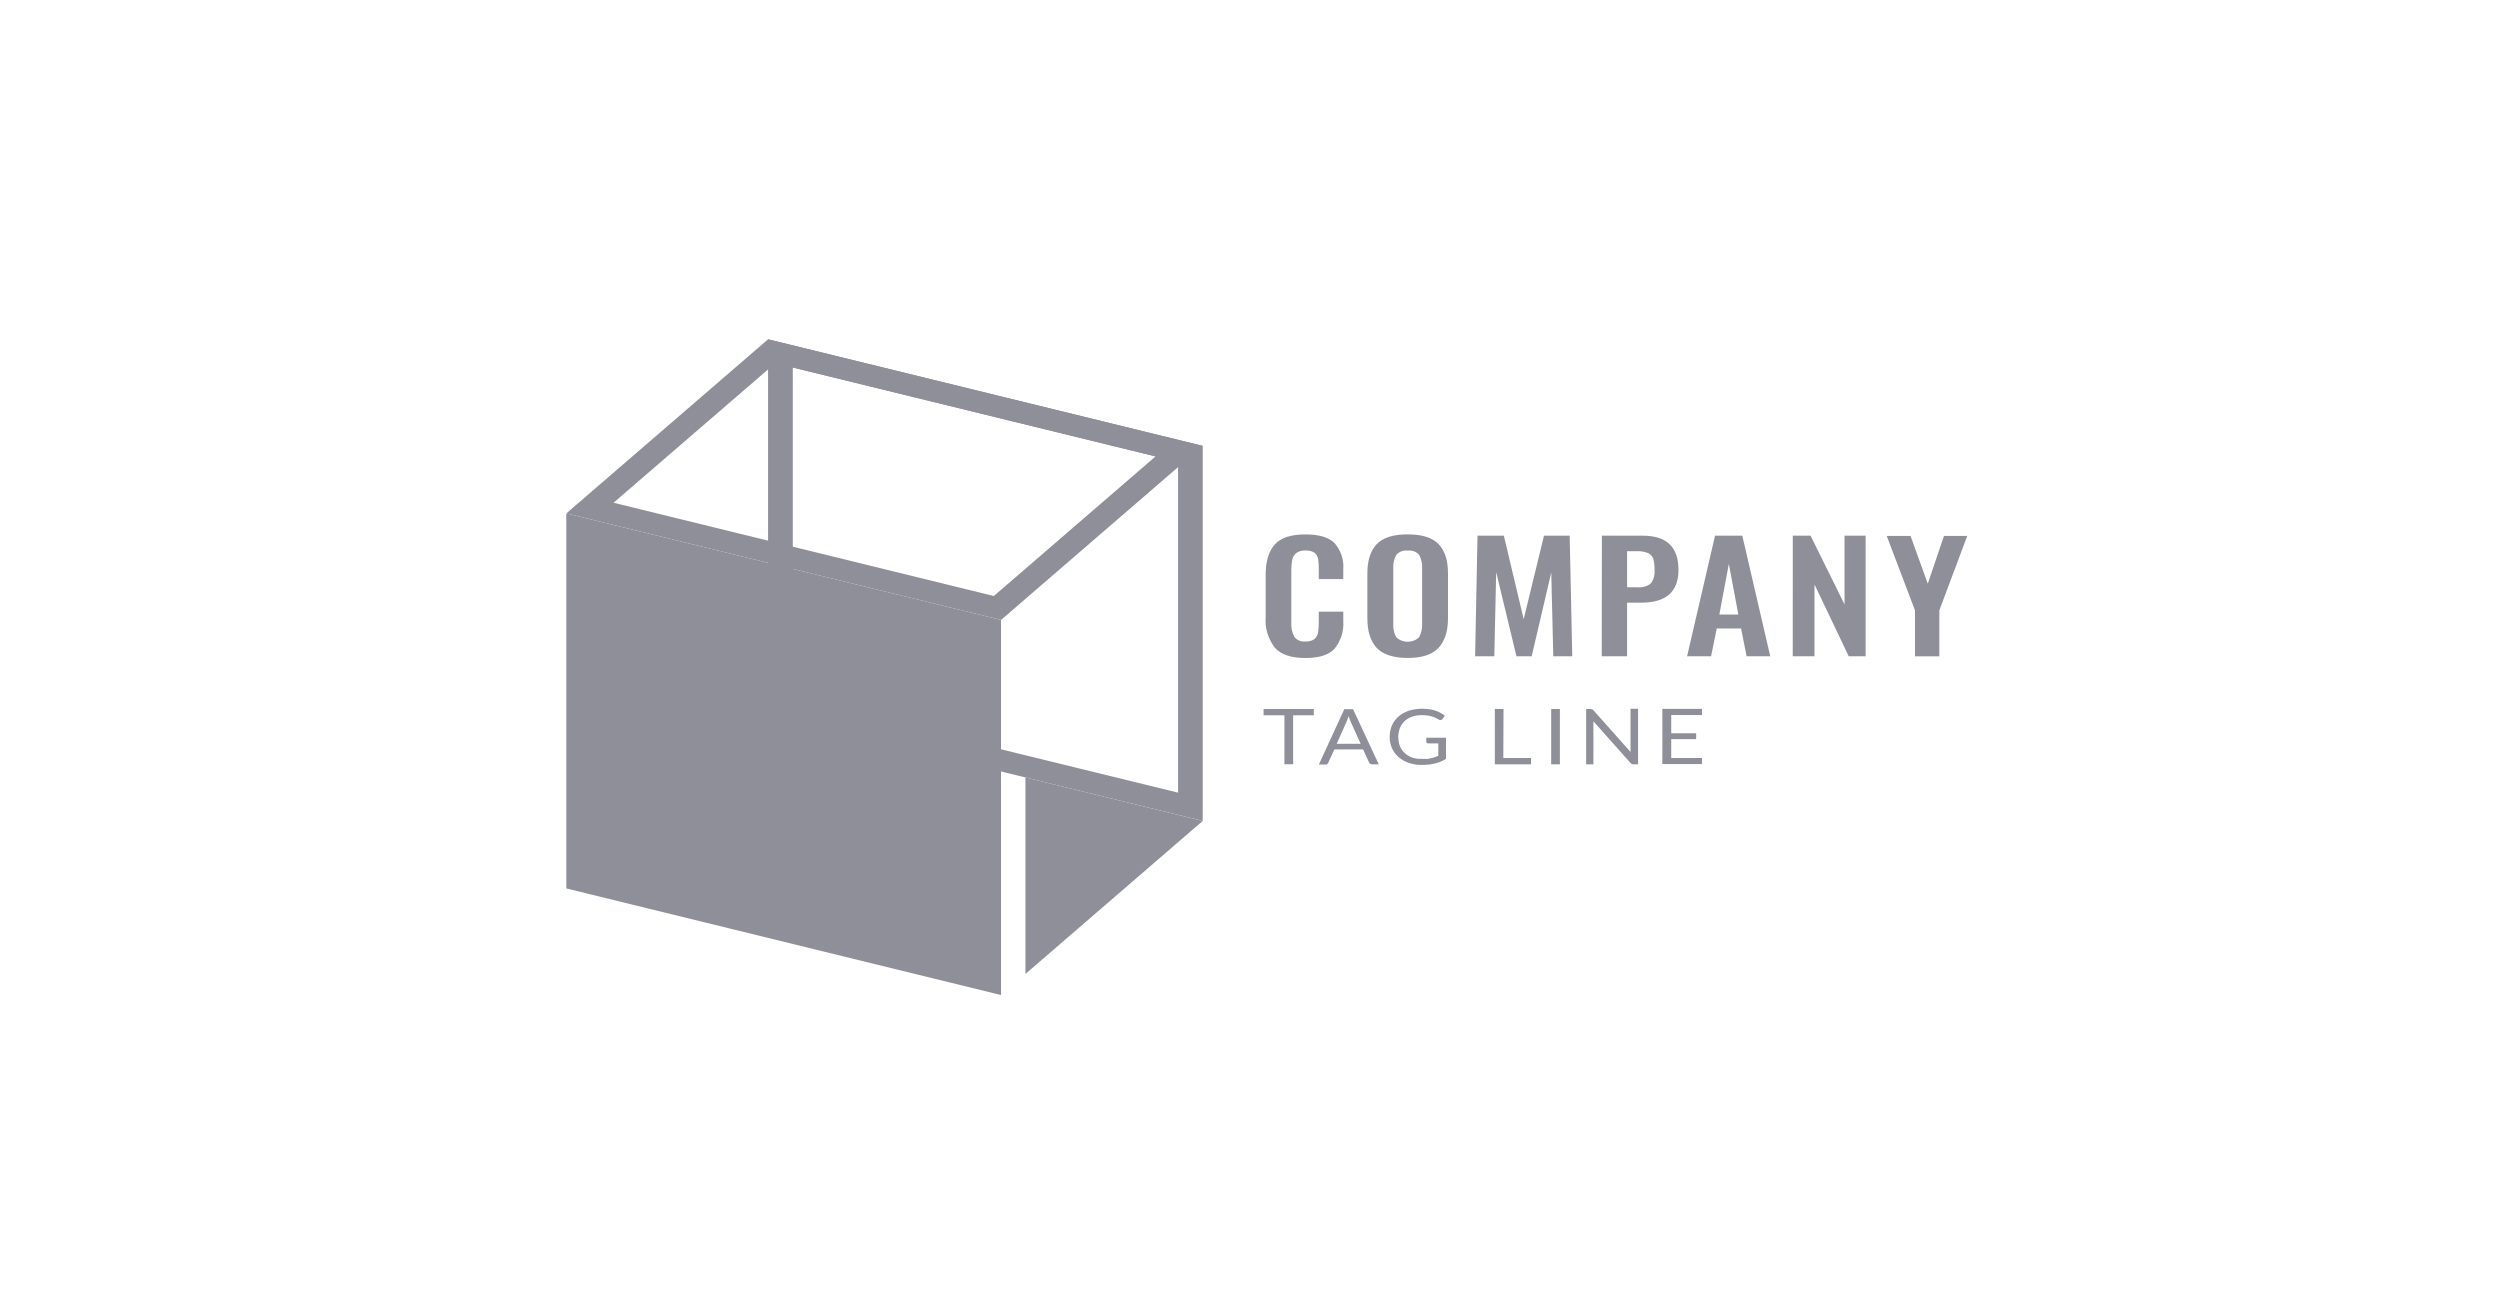
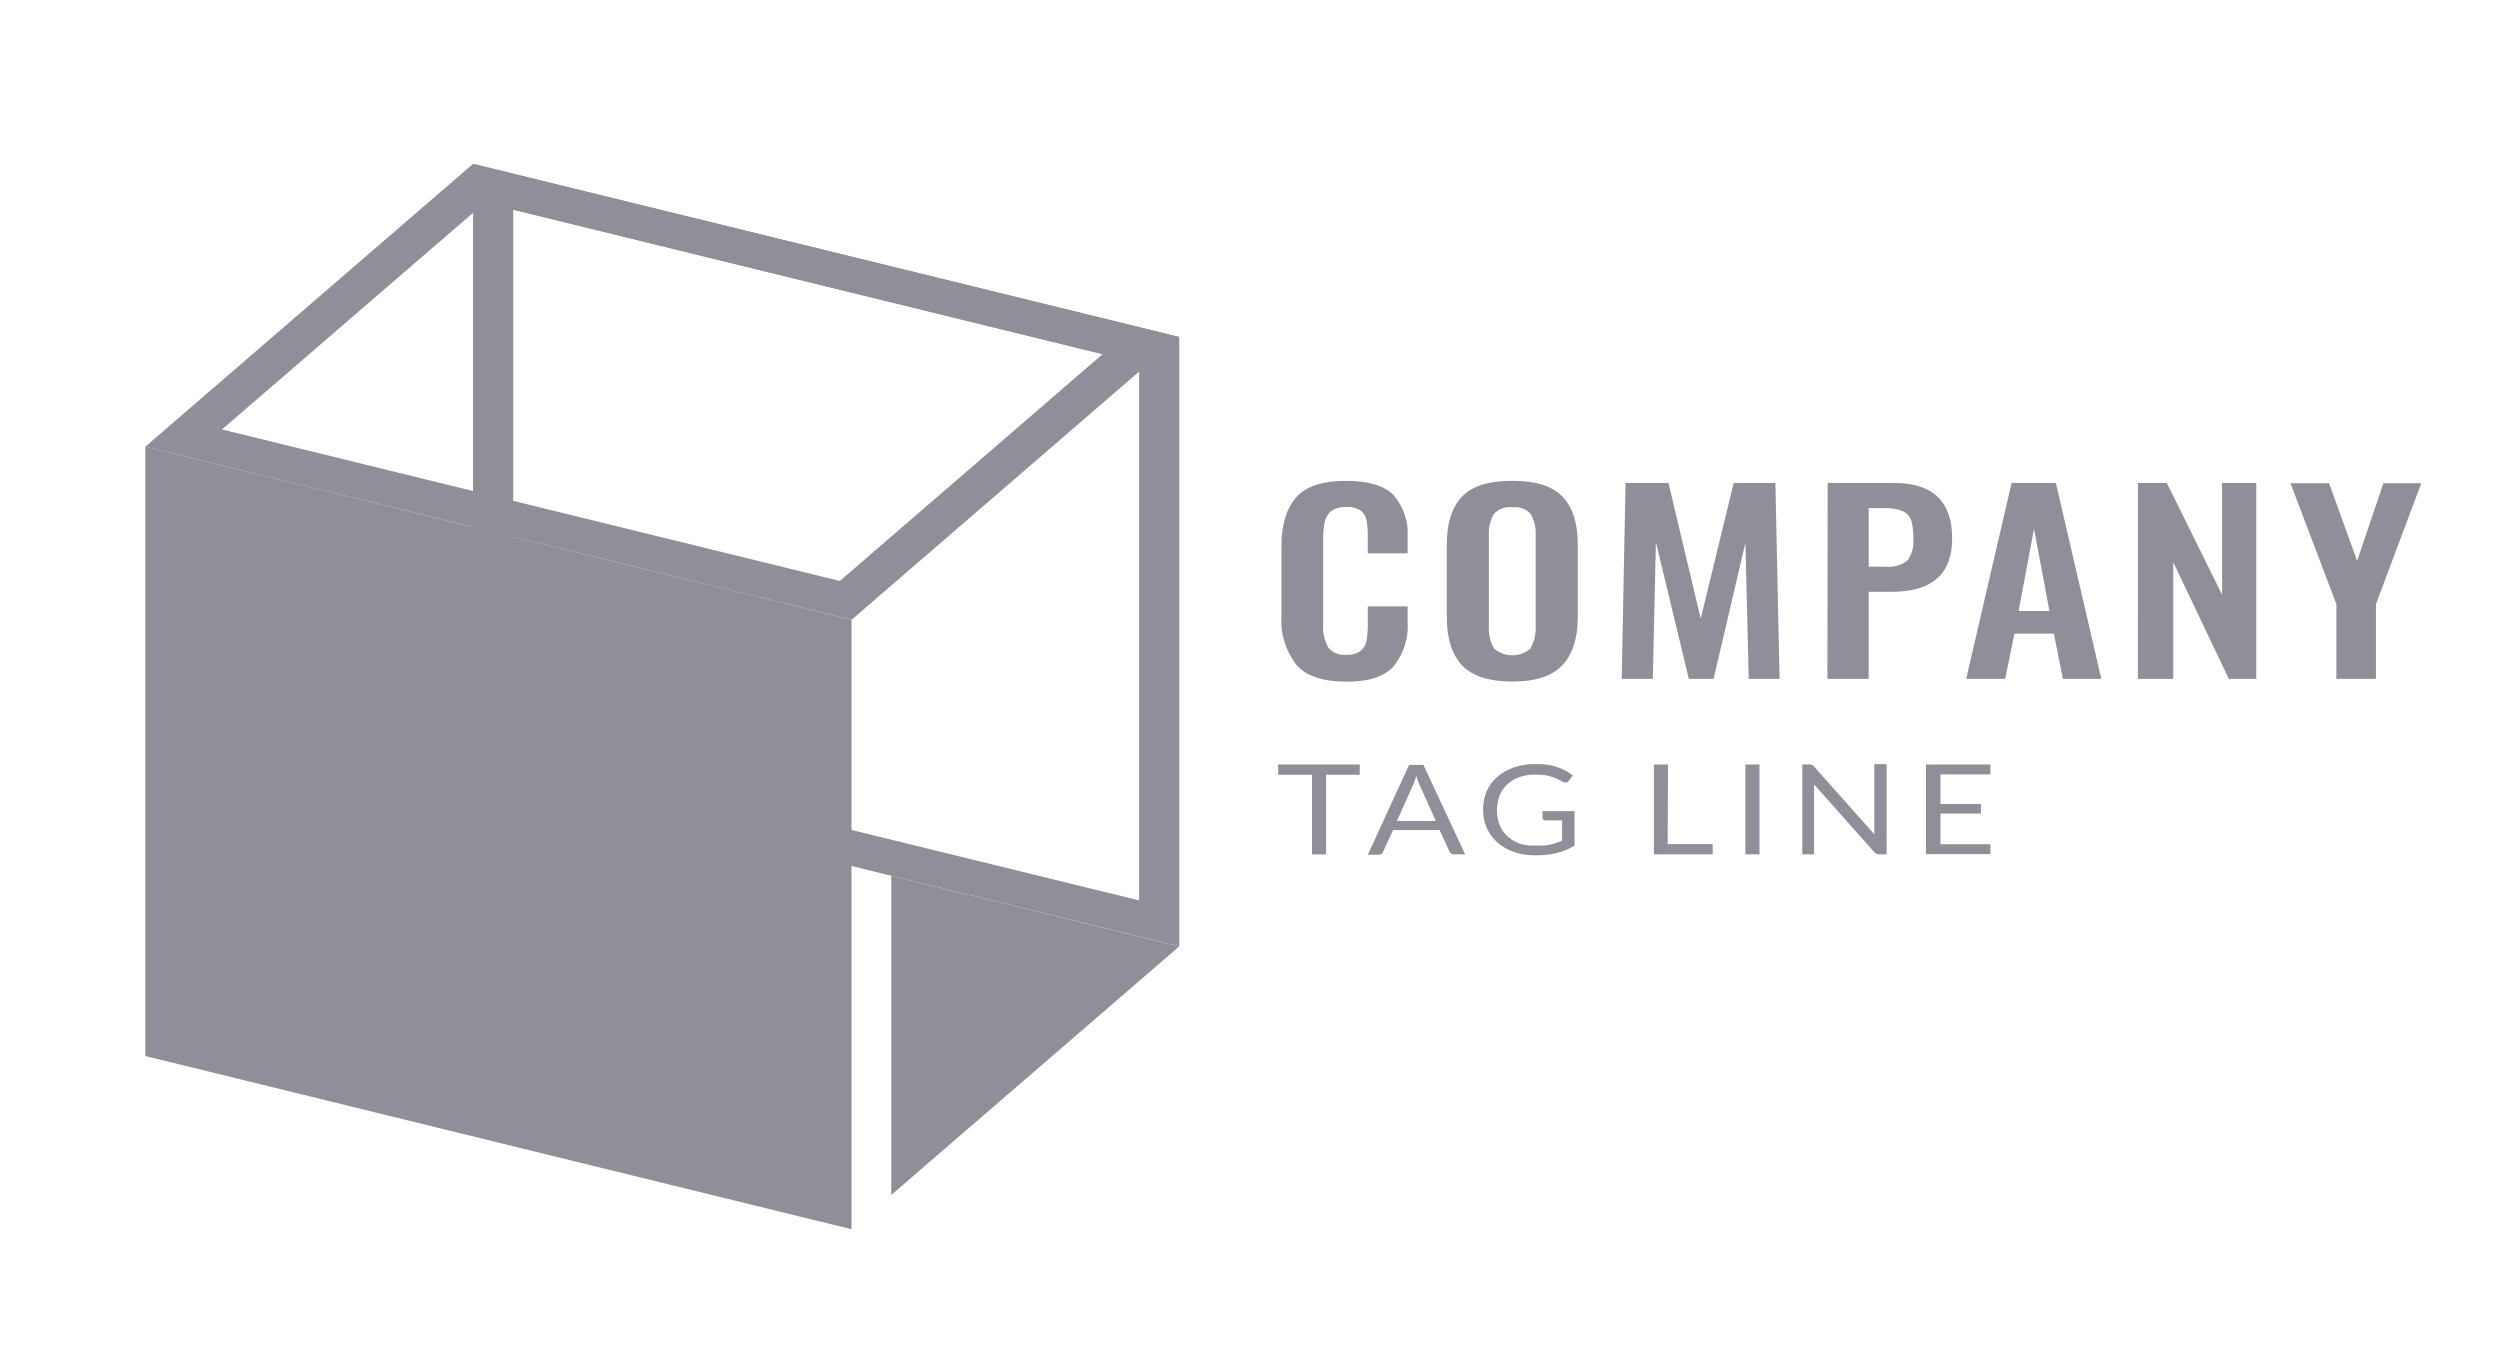
- <svg xmlns="http://www.w3.org/2000/svg" version="1.1" width="61" height="32" viewBox="0 0 61 32">
-   <path fill="#8e8f99" d="M31.102 15.798c-0.161-0.215-0.239-0.469-0.22-0.724v-1.050c0-0.322 0.073-0.567 0.219-0.734s0.397-0.251 0.753-0.25c0.334 0 0.572 0.071 0.712 0.214 0.153 0.182 0.228 0.404 0.21 0.628v0.247h-0.598v-0.25c0.002-0.082-0.004-0.164-0.017-0.245-0.009-0.055-0.039-0.107-0.085-0.145-0.061-0.042-0.139-0.062-0.217-0.057-0.082-0.005-0.163 0.016-0.228 0.060-0.052 0.043-0.087 0.099-0.099 0.16-0.017 0.086-0.025 0.173-0.024 0.26v1.275c-0.009 0.123 0.017 0.246 0.077 0.358 0.030 0.038 0.071 0.068 0.119 0.087s0.102 0.026 0.154 0.020c0.077 0.005 0.153-0.015 0.212-0.058 0.049-0.042 0.080-0.096 0.089-0.155 0.014-0.085 0.020-0.17 0.019-0.255v-0.259h0.598v0.236c0.017 0.234-0.056 0.466-0.207 0.66-0.137 0.156-0.371 0.234-0.716 0.234s-0.604-0.083-0.752-0.256z" />
-   <path fill="#8e8f99" d="M33.591 15.808c-0.151-0.163-0.227-0.402-0.227-0.717v-1.105c0-0.312 0.076-0.548 0.227-0.708s0.404-0.24 0.758-0.239c0.352 0 0.603 0.080 0.754 0.239s0.228 0.396 0.228 0.708v1.105c0 0.312-0.077 0.551-0.23 0.716s-0.404 0.247-0.752 0.247-0.605-0.083-0.758-0.246zM34.628 15.543c0.054-0.102 0.079-0.215 0.072-0.327v-1.353c0.007-0.11-0.017-0.22-0.071-0.321-0.030-0.039-0.073-0.069-0.122-0.088s-0.104-0.025-0.158-0.019c-0.054-0.006-0.108 0-0.158 0.019s-0.092 0.049-0.123 0.088c-0.054 0.1-0.079 0.21-0.072 0.32v1.359c-0.008 0.112 0.017 0.225 0.072 0.327 0.035 0.034 0.078 0.062 0.126 0.081s0.101 0.029 0.154 0.029 0.105-0.010 0.154-0.029c0.048-0.019 0.091-0.047 0.126-0.081v-0.006z" />
-   <path fill="#8e8f99" d="M36.050 13.071h0.644l0.484 2.038 0.495-2.038h0.627l0.063 2.942h-0.463l-0.049-2.045-0.478 2.045h-0.371l-0.495-2.052-0.046 2.052h-0.468l0.058-2.942z" />
-   <path fill="#8e8f99" d="M39.085 13.071h1.003c0.577 0 0.867 0.278 0.867 0.835 0 0.533-0.304 0.8-0.912 0.799h-0.342v1.308h-0.619l0.004-2.942zM39.941 14.329c0.061 0.007 0.123 0.002 0.182-0.014s0.113-0.043 0.158-0.079c0.071-0.099 0.102-0.216 0.089-0.332 0.003-0.090-0.007-0.18-0.029-0.267-0.009-0.029-0.024-0.057-0.046-0.081s-0.048-0.044-0.078-0.059c-0.086-0.036-0.181-0.052-0.276-0.047h-0.24v0.879h0.24z" />
-   <path fill="#8e8f99" d="M41.847 13.071h0.665l0.682 2.942h-0.577l-0.135-0.678h-0.593l-0.139 0.678h-0.585l0.682-2.942zM42.415 14.994l-0.231-1.235-0.232 1.235h0.463z" />
-   <path fill="#8e8f99" d="M43.745 13.071h0.433l0.829 1.678v-1.678h0.514v2.942h-0.412l-0.835-1.752v1.752h-0.531l0.001-2.942z" />
-   <path fill="#8e8f99" d="M46.725 14.892l-0.689-1.816h0.581l0.421 1.167 0.395-1.167h0.568l-0.681 1.816v1.122h-0.594v-1.122z" />
-   <path fill="#8e8f99" d="M32.057 17.299v0.154h-0.505v1.195h-0.212v-1.195h-0.508v-0.154h1.224z" />
-   <path fill="#8e8f99" d="M33.641 18.649h-0.163c-0.017 0.001-0.033-0.004-0.046-0.013-0.012-0.008-0.022-0.019-0.027-0.031l-0.146-0.32h-0.701l-0.146 0.32c-0.004 0.013-0.012 0.026-0.022 0.036-0.013 0.009-0.029 0.014-0.046 0.013h-0.163l0.619-1.349h0.215l0.626 1.344zM32.616 18.148h0.584l-0.248-0.549c-0.018-0.042-0.034-0.084-0.046-0.127-0.009 0.026-0.016 0.050-0.024 0.072l-0.022 0.057-0.245 0.548z" />
-   <path fill="#8e8f99" d="M34.708 18.516c0.039 0.002 0.078 0.002 0.116 0 0.033-0.003 0.067-0.008 0.099-0.016 0.030-0.006 0.060-0.015 0.089-0.025 0.027-0.010 0.054-0.021 0.083-0.033v-0.303h-0.248c-0.006 0-0.012-0-0.018-0.002s-0.011-0.005-0.015-0.008c-0.004-0.003-0.007-0.007-0.009-0.011s-0.003-0.009-0.003-0.014v-0.104h0.48v0.517c-0.039 0.024-0.081 0.046-0.124 0.064s-0.090 0.034-0.137 0.046c-0.051 0.013-0.102 0.022-0.155 0.028-0.060 0.006-0.12 0.009-0.181 0.009-0.107 0.001-0.213-0.016-0.312-0.050-0.093-0.032-0.177-0.080-0.248-0.141-0.069-0.062-0.123-0.134-0.16-0.214-0.039-0.089-0.058-0.184-0.057-0.28-0.001-0.096 0.018-0.192 0.056-0.282 0.036-0.080 0.090-0.153 0.16-0.214s0.155-0.108 0.248-0.14c0.106-0.034 0.219-0.051 0.332-0.050 0.058-0 0.115 0.004 0.172 0.012 0.050 0.007 0.1 0.018 0.147 0.034 0.043 0.014 0.085 0.032 0.124 0.053 0.038 0.021 0.074 0.045 0.108 0.070l-0.059 0.083c-0.005 0.008-0.012 0.014-0.020 0.018s-0.018 0.007-0.028 0.007c-0.014-0-0.027-0.004-0.038-0.011-0.019-0.009-0.038-0.019-0.061-0.032-0.026-0.014-0.054-0.026-0.083-0.036-0.037-0.013-0.075-0.023-0.114-0.030-0.052-0.008-0.105-0.012-0.157-0.012-0.082-0.001-0.163 0.012-0.239 0.037-0.069 0.024-0.131 0.060-0.182 0.107-0.051 0.049-0.090 0.106-0.115 0.168-0.055 0.146-0.055 0.304 0 0.45 0.027 0.063 0.069 0.121 0.124 0.17 0.051 0.046 0.112 0.083 0.181 0.107 0.079 0.023 0.162 0.032 0.245 0.027z" />
-   <path fill="#8e8f99" d="M36.681 18.495h0.676v0.154h-0.883v-1.349h0.212l-0.005 1.195z" />
-   <path fill="#8e8f99" d="M38.061 18.649h-0.212v-1.349h0.212v1.349z" />
-   <path fill="#8e8f99" d="M38.848 17.306c0.012 0.006 0.023 0.015 0.032 0.025l0.905 1.017c-0.001-0.016-0.001-0.032 0-0.048 0-0.015 0-0.030 0-0.044v-0.962h0.184v1.355h-0.107c-0.016 0.001-0.032-0.002-0.046-0.008-0.013-0.007-0.024-0.015-0.033-0.026l-0.904-1.016c0 0.016 0 0.031 0 0.046s0 0.029 0 0.042v0.962h-0.177v-1.349h0.11c0.012 0 0.024 0.002 0.035 0.006z" />
-   <path fill="#8e8f99" d="M41.529 17.299v0.148h-0.751v0.445h0.608v0.143h-0.608v0.46h0.751v0.148h-0.968v-1.346h0.968z" />
-   <path fill="#8e8f99" d="M19.344 8.967l9.401 2.303v8.071l-9.401-2.302v-8.072zM18.741 8.279v9.152l10.605 2.599v-9.151l-10.605-2.6z" />
-   <path fill="#8e8f99" d="M24.425 24.279l-10.607-2.601v-9.151l10.607 2.6v9.152z" />
-   <path fill="#8e8f99" d="M18.917 8.863l9.278 2.274-3.946 3.406-9.279-2.276 3.947-3.405zM18.741 8.279l-4.923 4.248 10.607 2.6 4.921-4.248-10.605-2.6z" />
-   <path fill="#8e8f99" d="M25.021 23.764l4.325-3.733-4.325-1.061v4.793z" />
+ <svg xmlns="http://www.w3.org/2000/svg" version="1.1" width="59" height="32" viewBox="0 0 59 32">
+   <path fill="#8e8f99" d="M30.588 15.682c-0.254-0.338-0.375-0.737-0.346-1.138v-1.65c0-0.506 0.115-0.89 0.344-1.153s0.624-0.394 1.183-0.393c0.525 0 0.898 0.112 1.119 0.336 0.24 0.286 0.358 0.635 0.331 0.987v0.388h-0.94v-0.393c0.003-0.129-0.006-0.257-0.027-0.384-0.014-0.087-0.061-0.168-0.134-0.228-0.096-0.066-0.218-0.097-0.34-0.089-0.129-0.008-0.256 0.025-0.358 0.094-0.082 0.067-0.136 0.156-0.156 0.252-0.027 0.135-0.039 0.271-0.037 0.408v2.003c-0.015 0.193 0.027 0.387 0.121 0.562 0.047 0.060 0.112 0.107 0.188 0.136s0.16 0.041 0.242 0.032c0.12 0.009 0.24-0.024 0.333-0.091 0.077-0.066 0.126-0.151 0.14-0.243 0.022-0.133 0.032-0.267 0.029-0.401v-0.406h0.94v0.371c0.026 0.367-0.088 0.732-0.325 1.038-0.216 0.245-0.584 0.368-1.125 0.368s-0.949-0.131-1.181-0.403z" />
+   <path fill="#8e8f99" d="M34.501 15.699c-0.237-0.257-0.356-0.631-0.356-1.127v-1.736c0-0.49 0.119-0.861 0.356-1.113s0.634-0.377 1.191-0.376c0.553 0 0.947 0.125 1.185 0.376 0.237 0.252 0.358 0.623 0.358 1.113v1.736c0 0.49-0.121 0.866-0.362 1.125s-0.634 0.388-1.181 0.388-0.951-0.131-1.191-0.386zM36.129 15.282c0.085-0.161 0.124-0.337 0.113-0.514v-2.125c0.011-0.173-0.027-0.346-0.111-0.504-0.048-0.061-0.114-0.109-0.192-0.138s-0.164-0.040-0.248-0.030c-0.084-0.010-0.17 0-0.248 0.030s-0.145 0.077-0.193 0.138c-0.086 0.157-0.124 0.33-0.113 0.504v2.136c-0.012 0.177 0.027 0.353 0.113 0.514 0.055 0.054 0.122 0.098 0.198 0.127s0.158 0.045 0.242 0.045 0.166-0.015 0.242-0.045c0.076-0.030 0.143-0.073 0.198-0.127v-0.010z" />
+   <path fill="#8e8f99" d="M38.364 11.398h1.012l0.761 3.203 0.778-3.203h0.984l0.099 4.623h-0.728l-0.078-3.213-0.751 3.213h-0.584l-0.778-3.225-0.072 3.225h-0.735l0.091-4.623z" />
+   <path fill="#8e8f99" d="M43.133 11.398h1.576c0.908 0 1.362 0.438 1.362 1.313 0 0.838-0.478 1.257-1.434 1.256h-0.537v2.055h-0.973l0.006-4.623zM44.479 13.374c0.096 0.011 0.194 0.003 0.286-0.022s0.177-0.067 0.249-0.124c0.112-0.156 0.161-0.339 0.14-0.522 0.005-0.141-0.011-0.282-0.047-0.42-0.014-0.046-0.038-0.089-0.072-0.127s-0.075-0.069-0.123-0.093c-0.135-0.056-0.284-0.081-0.434-0.074h-0.377v1.382h0.377z" />
+   <path fill="#8e8f99" d="M47.474 11.398h1.045l1.072 4.623h-0.907l-0.212-1.066h-0.932l-0.218 1.066h-0.92l1.072-4.623zM48.367 14.419l-0.364-1.941-0.364 1.941h0.728z" />
+   <path fill="#8e8f99" d="M50.456 11.398h0.681l1.304 2.637v-2.637h0.807v4.623h-0.648l-1.311-2.753v2.753h-0.835l0.002-4.623z" />
+   <path fill="#8e8f99" d="M55.139 14.258l-1.084-2.854h0.912l0.661 1.833 0.621-1.833h0.893l-1.070 2.854v1.763h-0.934v-1.763z" />
+   <path fill="#8e8f99" d="M32.090 18.042v0.242h-0.794v1.879h-0.333v-1.879h-0.798v-0.242h1.924z" />
+   <path fill="#8e8f99" d="M34.578 20.163h-0.257c-0.026 0.001-0.052-0.006-0.072-0.020-0.019-0.012-0.034-0.029-0.043-0.049l-0.23-0.504h-1.101l-0.23 0.504c-0.007 0.021-0.018 0.041-0.035 0.057-0.020 0.014-0.046 0.021-0.072 0.020h-0.257l0.973-2.12h0.339l0.984 2.112zM32.968 19.375h0.918l-0.389-0.863c-0.029-0.065-0.053-0.132-0.072-0.2-0.014 0.040-0.025 0.079-0.037 0.113l-0.035 0.089-0.385 0.861z" />
+   <path fill="#8e8f99" d="M36.256 19.954c0.061 0.003 0.122 0.003 0.183 0 0.053-0.005 0.105-0.013 0.156-0.025 0.048-0.010 0.094-0.023 0.14-0.039 0.043-0.015 0.086-0.034 0.13-0.052v-0.477h-0.389c-0.010 0-0.019-0.001-0.028-0.004s-0.017-0.007-0.024-0.013c-0.006-0.005-0.011-0.011-0.015-0.017s-0.005-0.014-0.005-0.021v-0.163h0.755v0.813c-0.062 0.038-0.127 0.072-0.195 0.101-0.069 0.030-0.142 0.054-0.216 0.072-0.080 0.020-0.161 0.035-0.243 0.044-0.094 0.009-0.189 0.014-0.284 0.013-0.168 0.001-0.334-0.026-0.49-0.079-0.146-0.050-0.278-0.126-0.389-0.222-0.108-0.097-0.194-0.211-0.251-0.336-0.061-0.141-0.092-0.29-0.090-0.44-0.002-0.151 0.028-0.301 0.088-0.443 0.056-0.126 0.141-0.24 0.251-0.336 0.111-0.095 0.243-0.17 0.389-0.22 0.167-0.054 0.343-0.081 0.521-0.079 0.091-0 0.181 0.006 0.27 0.018 0.079 0.011 0.157 0.029 0.232 0.054 0.068 0.022 0.133 0.050 0.195 0.084 0.060 0.033 0.116 0.070 0.169 0.111l-0.093 0.131c-0.007 0.012-0.018 0.022-0.032 0.029s-0.029 0.011-0.044 0.011c-0.022-0.001-0.042-0.006-0.060-0.017-0.029-0.013-0.060-0.030-0.095-0.050-0.041-0.022-0.085-0.041-0.13-0.057-0.058-0.020-0.118-0.036-0.179-0.047-0.081-0.013-0.164-0.019-0.247-0.018-0.128-0.001-0.256 0.019-0.376 0.059-0.108 0.038-0.206 0.095-0.286 0.168-0.081 0.076-0.142 0.166-0.181 0.264-0.087 0.23-0.087 0.477 0 0.707 0.043 0.1 0.109 0.191 0.195 0.267 0.080 0.073 0.177 0.13 0.284 0.168 0.124 0.037 0.255 0.051 0.385 0.042z" />
+   <path fill="#8e8f99" d="M39.357 19.921h1.062v0.242h-1.387v-2.12h0.333l-0.008 1.879z" />
+   <path fill="#8e8f99" d="M41.524 20.162h-0.333v-2.12h0.333v2.12z" />
+   <path fill="#8e8f99" d="M42.761 18.052c0.020 0.010 0.037 0.023 0.051 0.039l1.422 1.598c-0.002-0.025-0.002-0.050 0-0.076 0-0.023 0-0.047 0-0.069v-1.511h0.29v2.129h-0.167c-0.025 0.002-0.050-0.002-0.072-0.012-0.020-0.011-0.038-0.024-0.053-0.040l-1.42-1.597c0 0.025 0 0.049 0 0.072s0 0.045 0 0.066v1.511h-0.278v-2.12h0.173c0.019 0 0.037 0.003 0.054 0.010z" />
+   <path fill="#8e8f99" d="M46.974 18.042v0.233h-1.179v0.7h0.955v0.225h-0.955v0.724h1.179v0.233h-1.521v-2.115h1.521z" />
+   <path fill="#8e8f99" d="M12.112 4.948l14.772 3.619v12.683l-14.772-3.618v-12.685zM11.164 3.867v14.382l16.666 4.084v-14.38l-16.666-4.086z" />
+   <path fill="#8e8f99" d="M20.096 29.010l-16.667-4.088v-14.381l16.667 4.086v14.382z" />
+   <path fill="#8e8f99" d="M11.44 4.785l14.58 3.574-6.2 5.352-14.582-3.576 6.202-5.35zM11.164 3.867l-7.735 6.675 16.667 4.086 7.733-6.675-16.666-4.086z" />
+   <path fill="#8e8f99" d="M21.034 28.201l6.796-5.866-6.796-1.667v7.532z" />
</svg>
